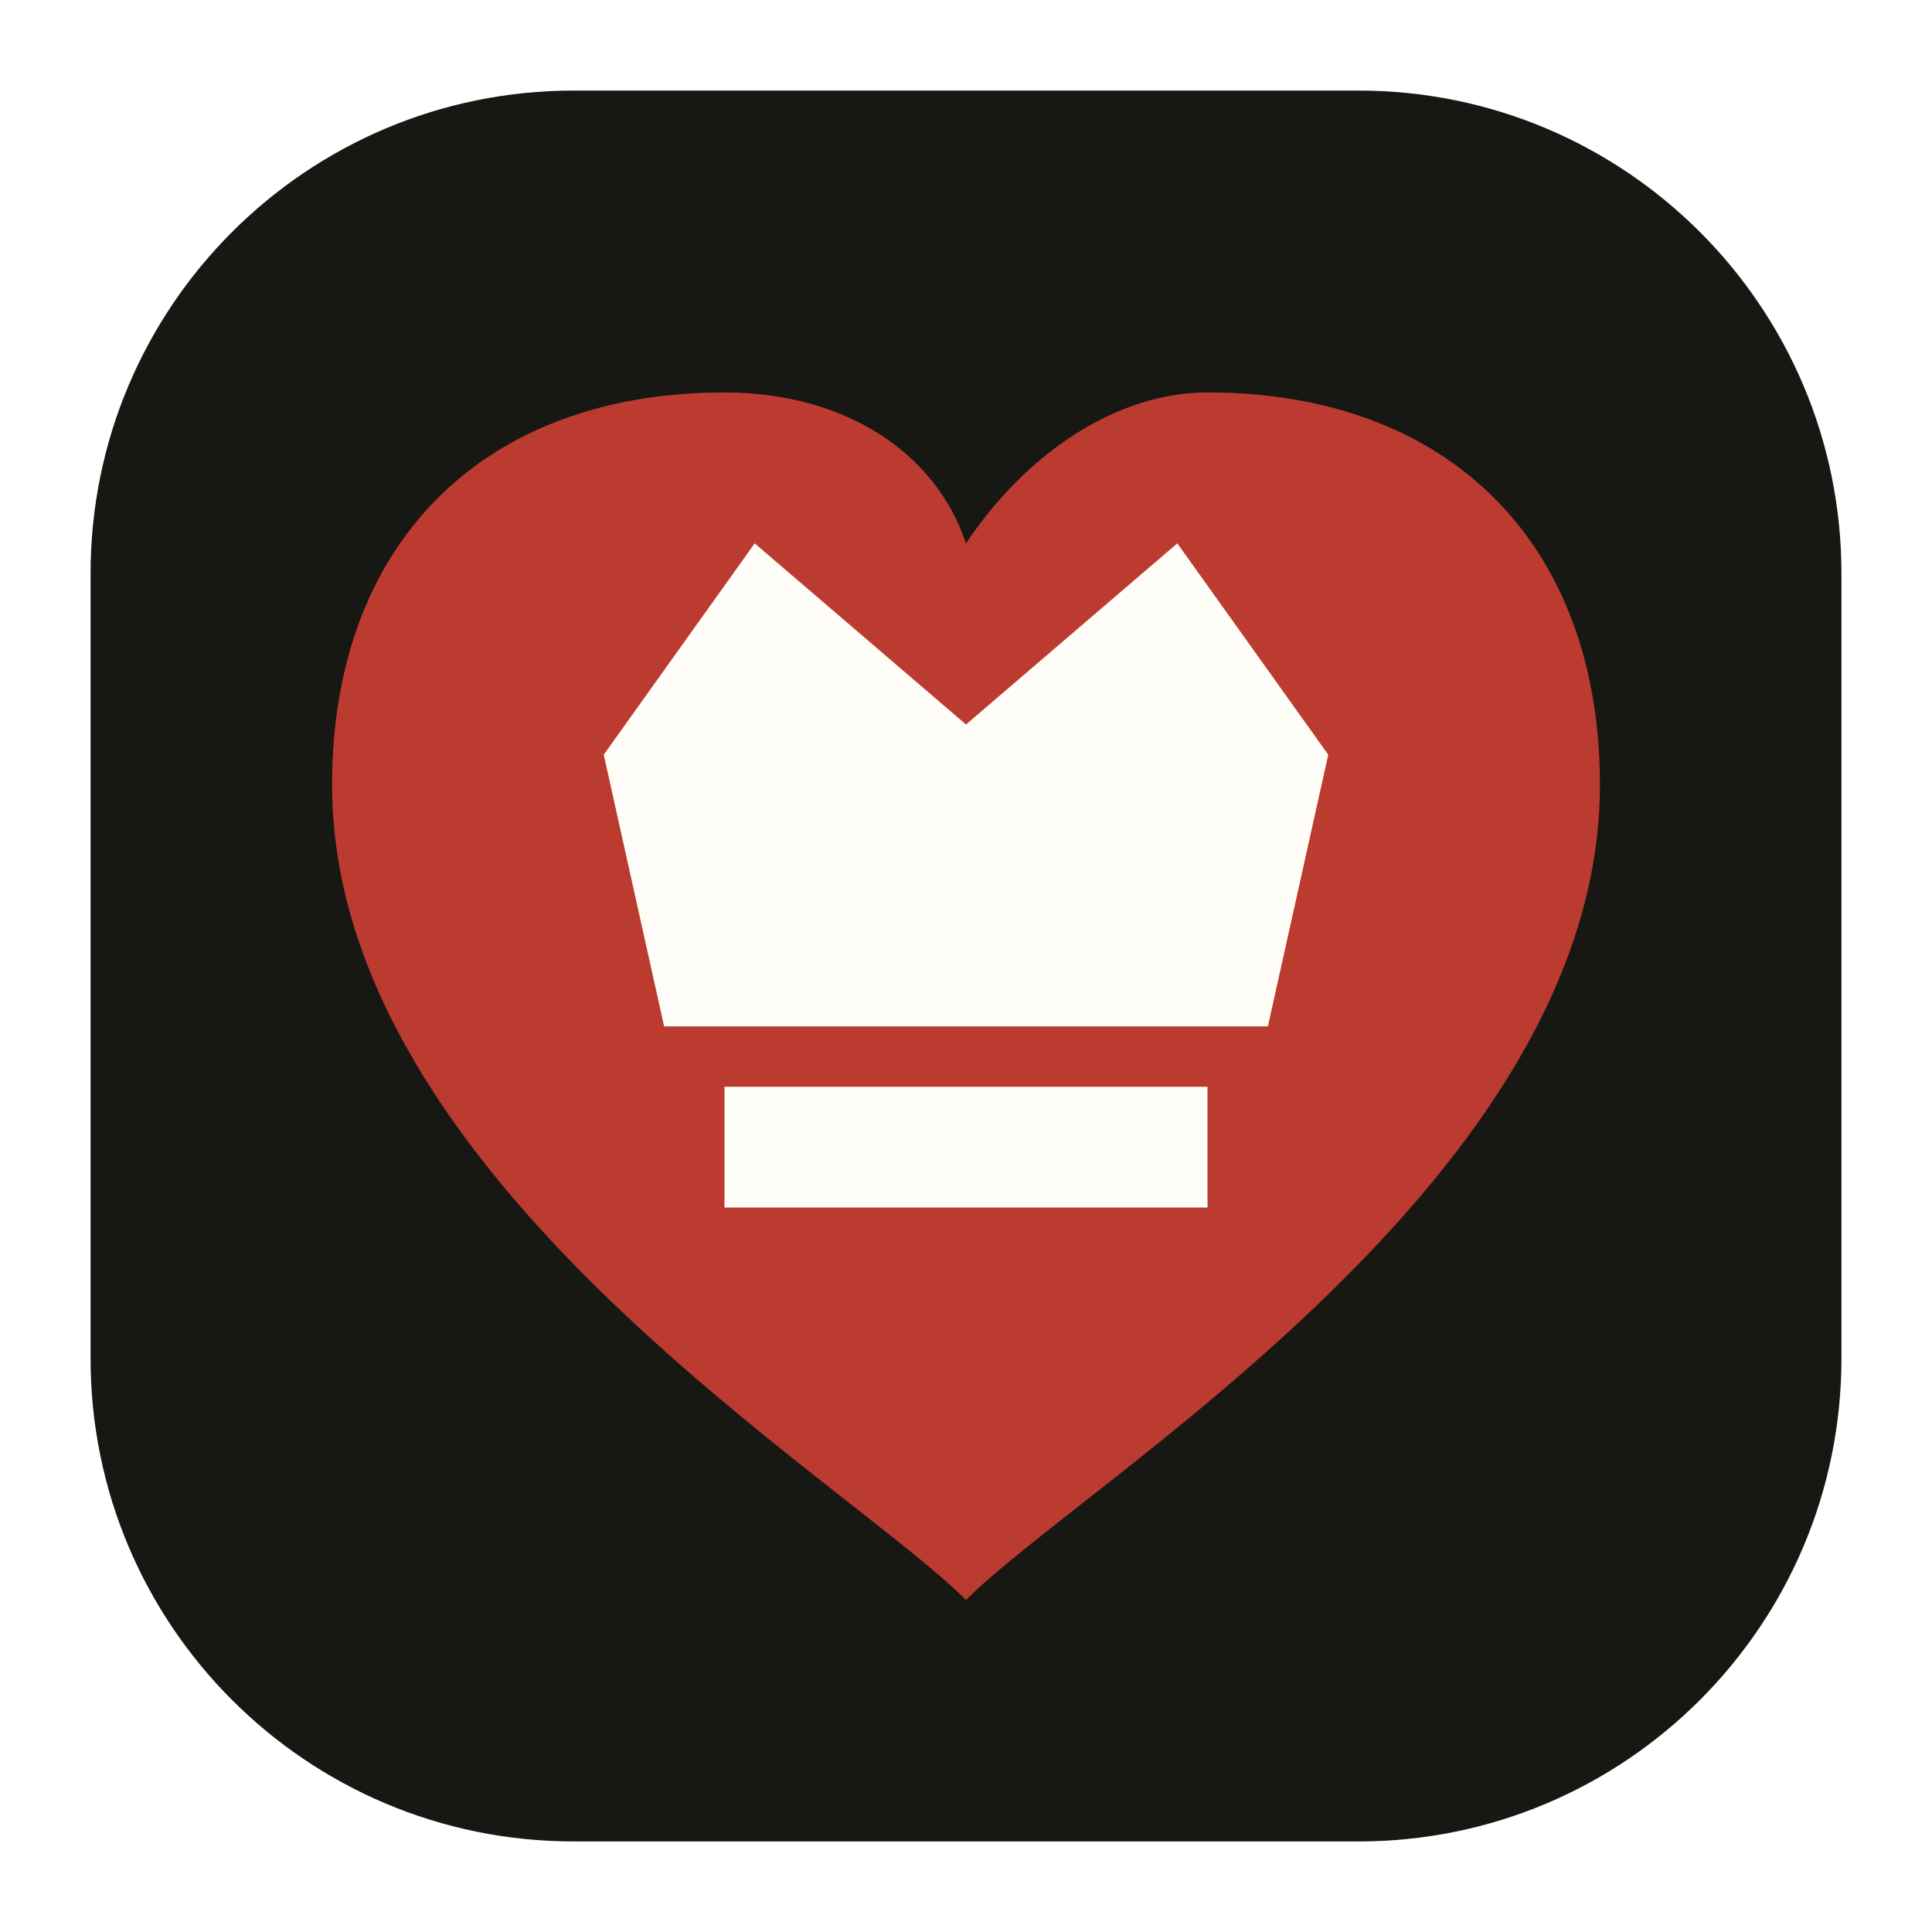
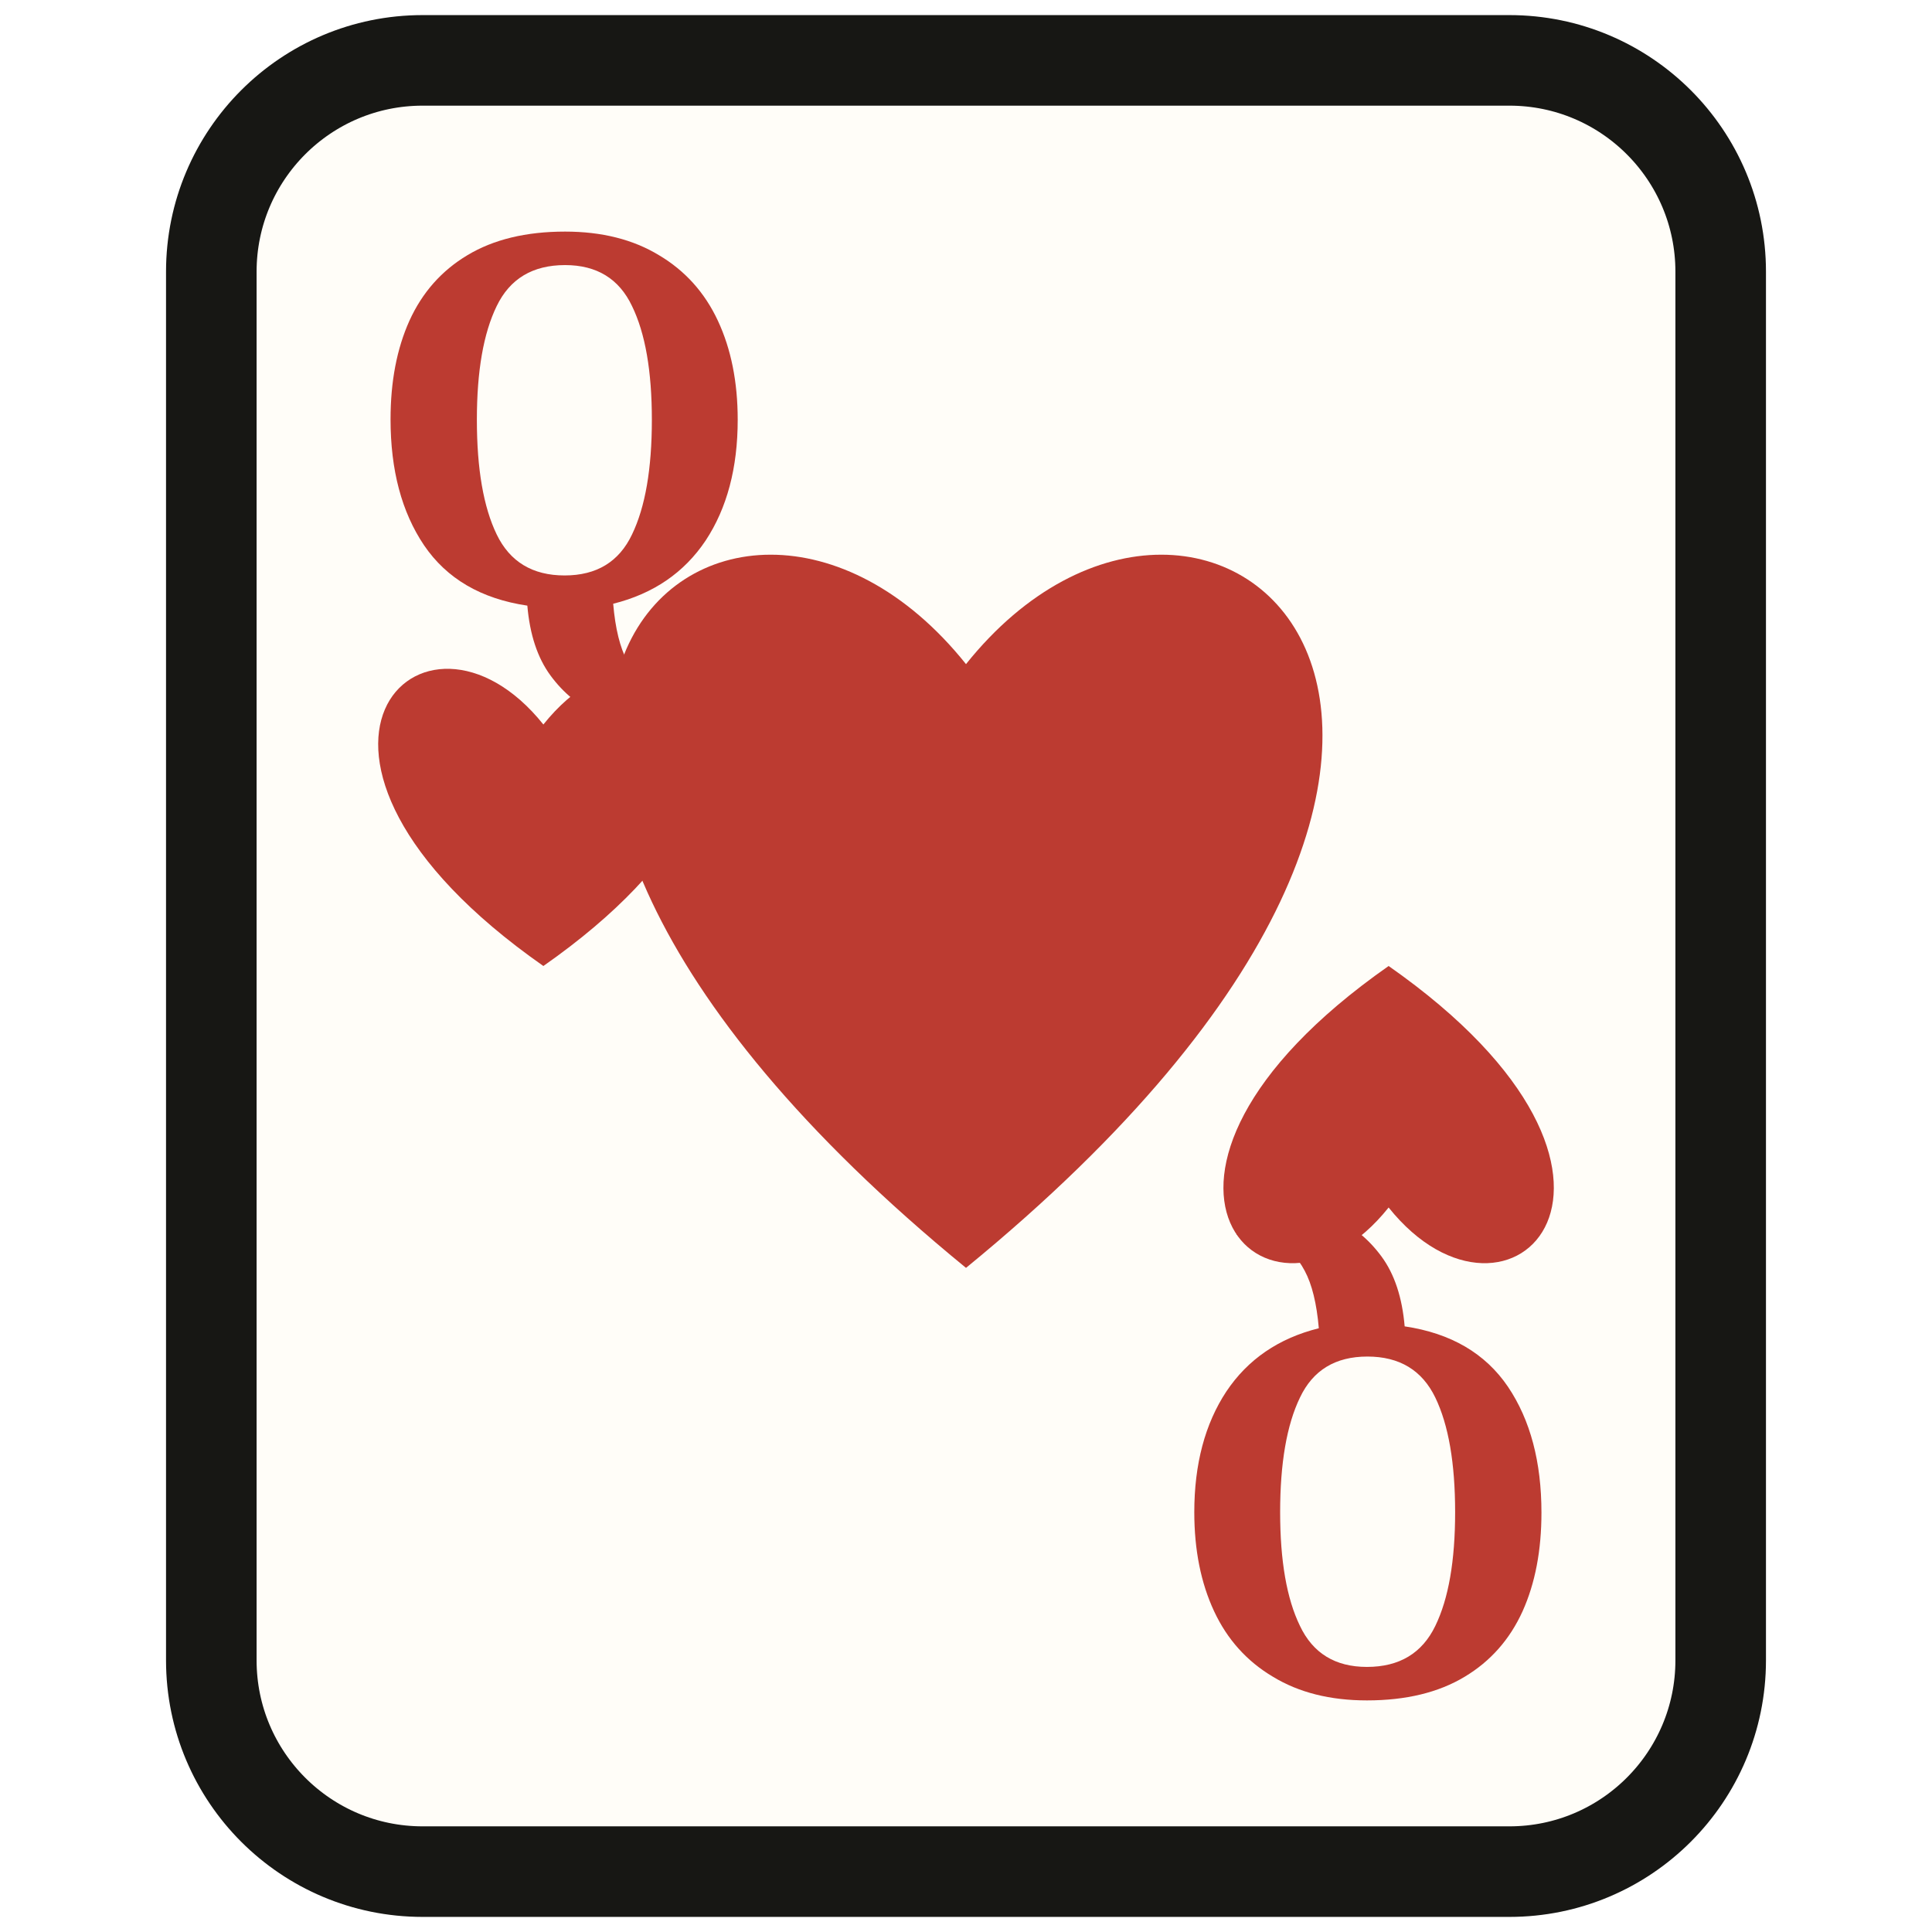
- <svg xmlns="http://www.w3.org/2000/svg" viewBox="0 0 64 64" role="img" aria-labelledby="title">
-   <rect x="3" y="3" width="58" height="58" rx="16" fill="#171714" />
-   <path d="M32 53C28 49 11 39 11 26c0-8 5-13 13-13 4 0 7 2 8 5 2-3 5-5 8-5 8 0 13 5 13 13 0 13-17 23-21 27Z" fill="#bc3b31" />
-   <path d="m20 25 5-7 7 6 7-6 5 7-2 9H22l-2-9Zm4 11h16v4H24z" fill="#fffdf8" />
+ <svg xmlns="http://www.w3.org/2000/svg" viewBox="0 0 64 64" role="img" aria-label="Queen of hearts playing card">
+   <rect x="7" y="2" width="50" height="60" rx="7" fill="#fffdf8" stroke="#171714" stroke-width="3" />
+   <g fill="#bc3b31">
+     <text x="12" y="20" font-family="Georgia, serif" font-size="17" font-weight="700">Q</text>
+     <path d="M18 24c-4-5-10 1 0 8 10-7 4-13 0-8z" />
+     <path d="M32 22c-8-10-22 2 0 20 22-18 8-30 0-20z" />
+     <g transform="rotate(180 32 32)">
+       <text x="12" y="20" font-family="Georgia, serif" font-size="17" font-weight="700">Q</text>
+       <path d="M18 24c-4-5-10 1 0 8 10-7 4-13 0-8z" />
+     </g>
+   </g>
</svg>
